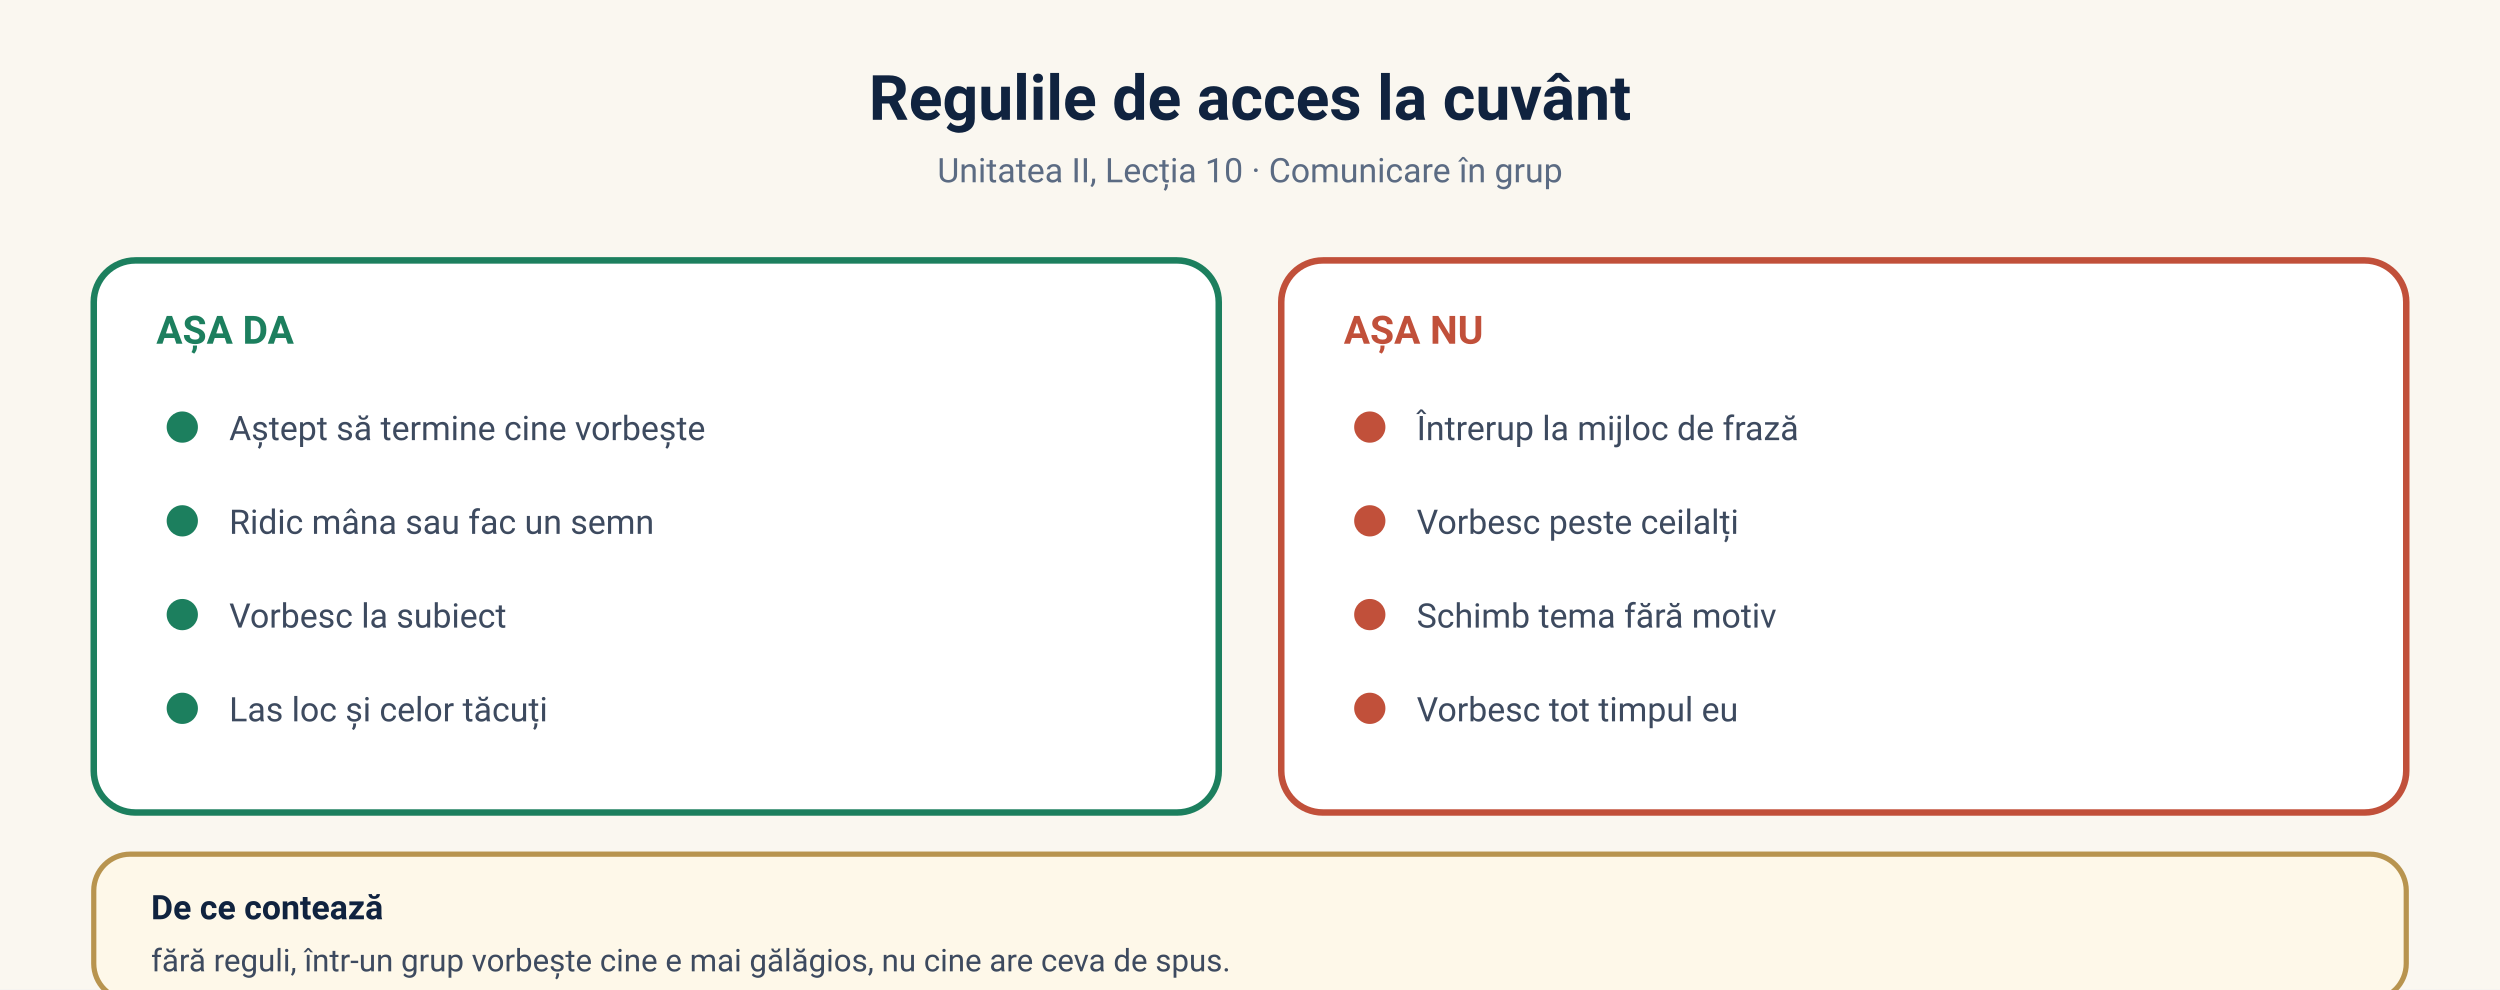
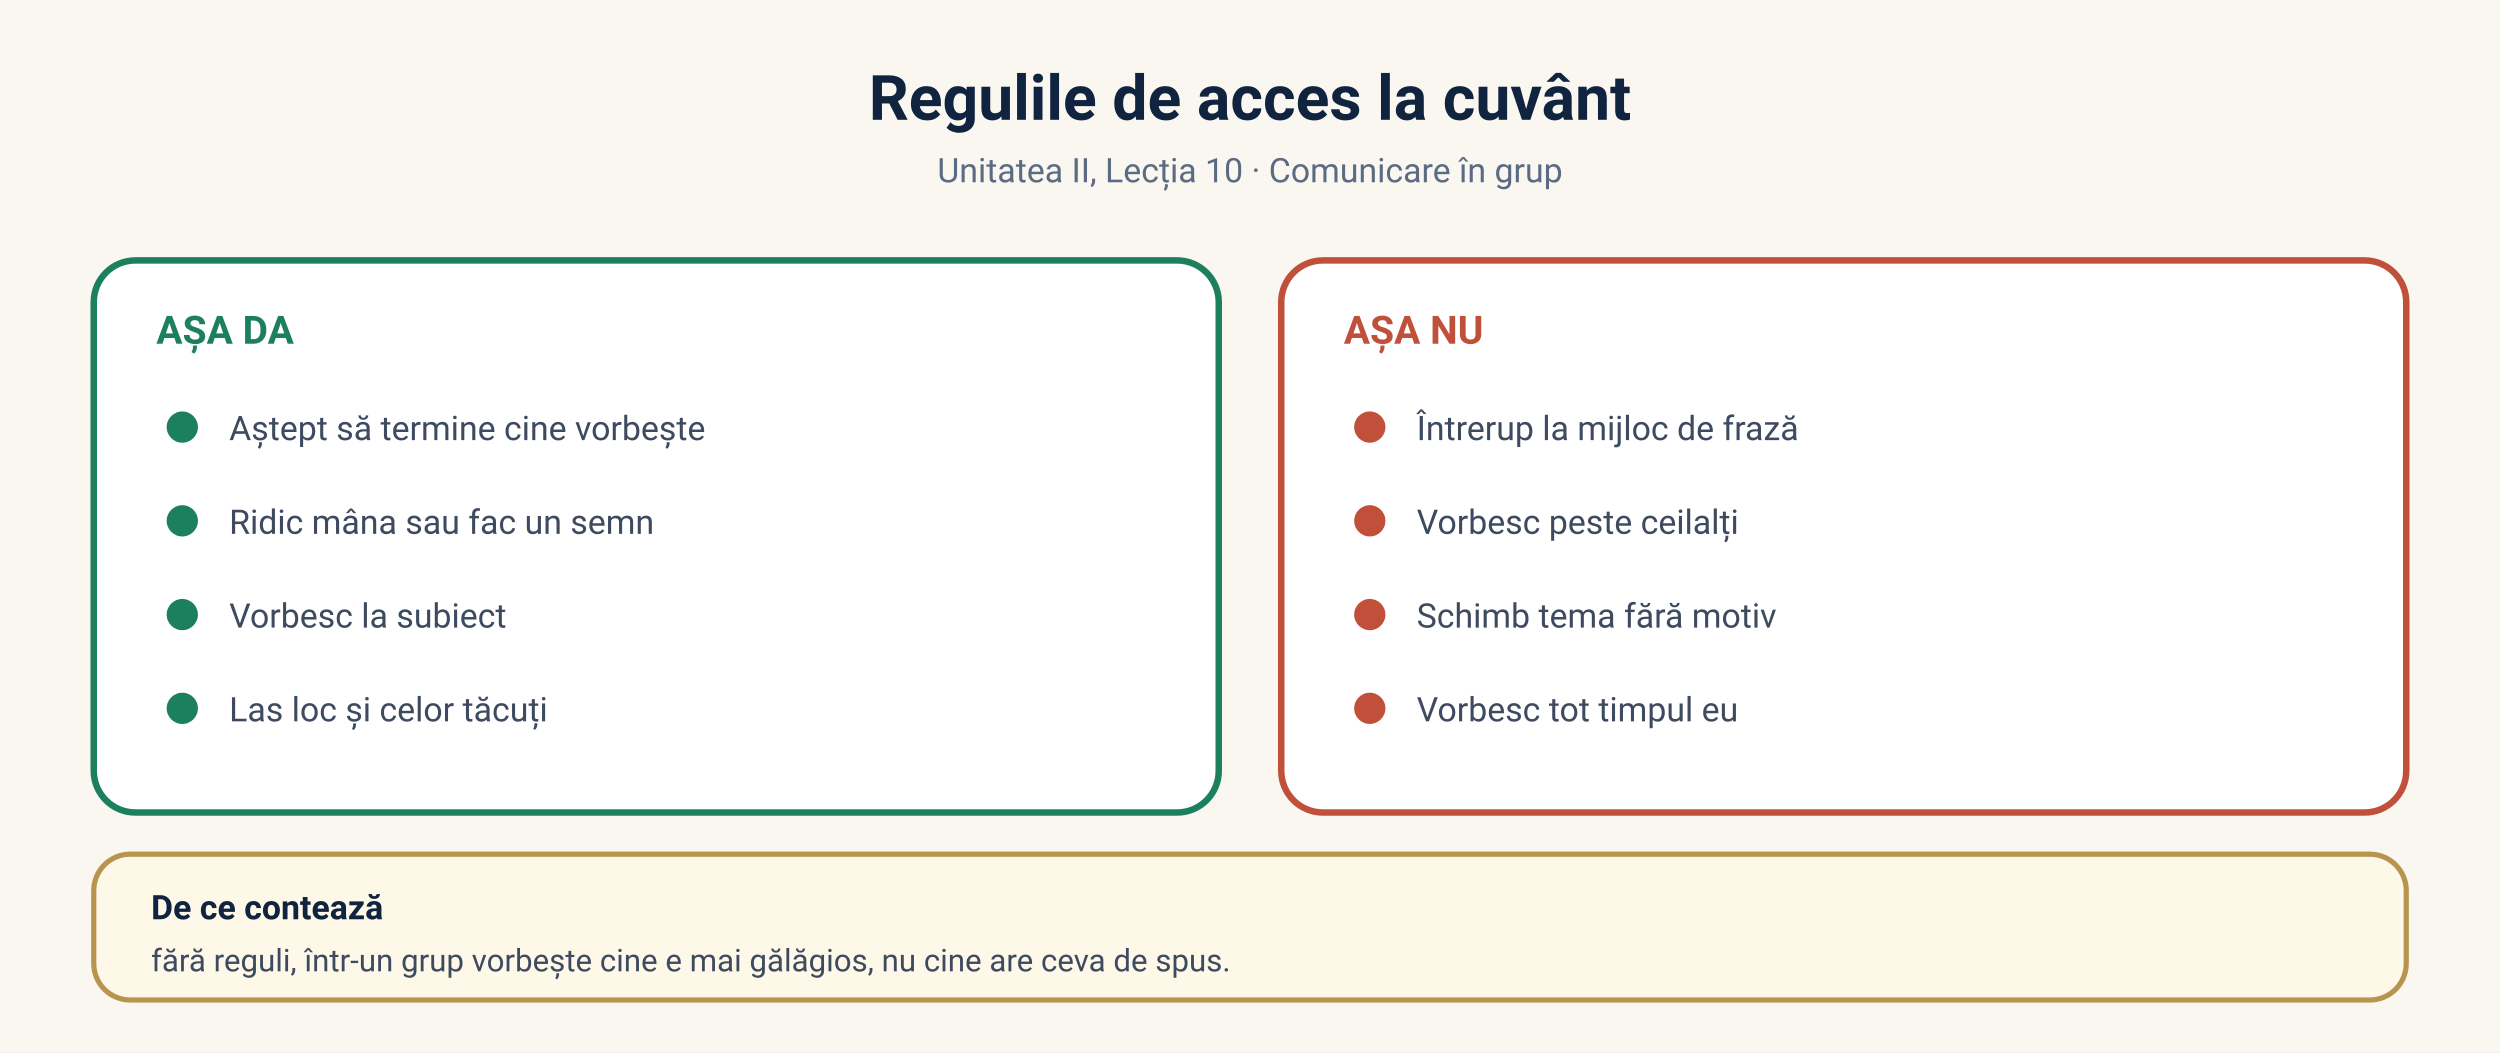
- <svg xmlns="http://www.w3.org/2000/svg" viewBox="0 0 960 380" font-family="'Segoe UI', 'Plus Jakarta Sans', -apple-system, Roboto, sans-serif">
-   <rect width="960" height="380" fill="#faf7f0" />
+ <svg xmlns="http://www.w3.org/2000/svg" viewBox="0 0 960 404" font-family="'Segoe UI', 'Plus Jakarta Sans', -apple-system, Roboto, sans-serif">
+   <rect width="960" height="404" fill="#faf7f0" />
  <text x="480" y="46" text-anchor="middle" font-size="24" font-weight="700" fill="#10233f">Regulile de acces la cuvânt</text>
  <text x="480" y="70" text-anchor="middle" font-size="13" fill="#5b6b83">Unitatea II, Lecția 10 · Comunicare în grup</text>
  <rect x="36" y="100" width="432" height="212" rx="16" fill="#ffffff" stroke="#1c7f5e" stroke-width="2.5" />
  <text x="60" y="132" font-size="15" font-weight="700" fill="#1c7f5e">AȘA DA</text>
  <circle cx="70" cy="164" r="6" fill="#1c7f5e" />
  <text x="88" y="169" font-size="13" fill="#3d4a5f">Aștept să termine cine vorbește</text>
  <circle cx="70" cy="200" r="6" fill="#1c7f5e" />
  <text x="88" y="205" font-size="13" fill="#3d4a5f">Ridic mâna sau fac un semn</text>
  <circle cx="70" cy="236" r="6" fill="#1c7f5e" />
  <text x="88" y="241" font-size="13" fill="#3d4a5f">Vorbesc la subiect</text>
  <circle cx="70" cy="272" r="6" fill="#1c7f5e" />
  <text x="88" y="277" font-size="13" fill="#3d4a5f">Las loc și celor tăcuți</text>
  <rect x="492" y="100" width="432" height="212" rx="16" fill="#ffffff" stroke="#c1503a" stroke-width="2.5" />
  <text x="516" y="132" font-size="15" font-weight="700" fill="#c1503a">AȘA NU</text>
  <circle cx="526" cy="164" r="6" fill="#c1503a" />
  <text x="544" y="169" font-size="13" fill="#3d4a5f">Întrerup la mijloc de frază</text>
  <circle cx="526" cy="200" r="6" fill="#c1503a" />
  <text x="544" y="205" font-size="13" fill="#3d4a5f">Vorbesc peste ceilalți</text>
  <circle cx="526" cy="236" r="6" fill="#c1503a" />
  <text x="544" y="241" font-size="13" fill="#3d4a5f">Schimb tema fără motiv</text>
  <circle cx="526" cy="272" r="6" fill="#c1503a" />
  <text x="544" y="277" font-size="13" fill="#3d4a5f">Vorbesc tot timpul eu</text>
  <rect x="36" y="328" width="888" height="56" rx="14" fill="#fef8e9" stroke="#b8944f" stroke-width="2" />
  <text x="58" y="353" font-size="13" font-weight="700" fill="#10233f">De ce contează</text>
  <text x="58" y="373" font-size="12" fill="#3d4a5f">fără reguli, într-un grup vorbește cine e mai gălăgios, nu cine are ceva de spus.</text>
</svg>
